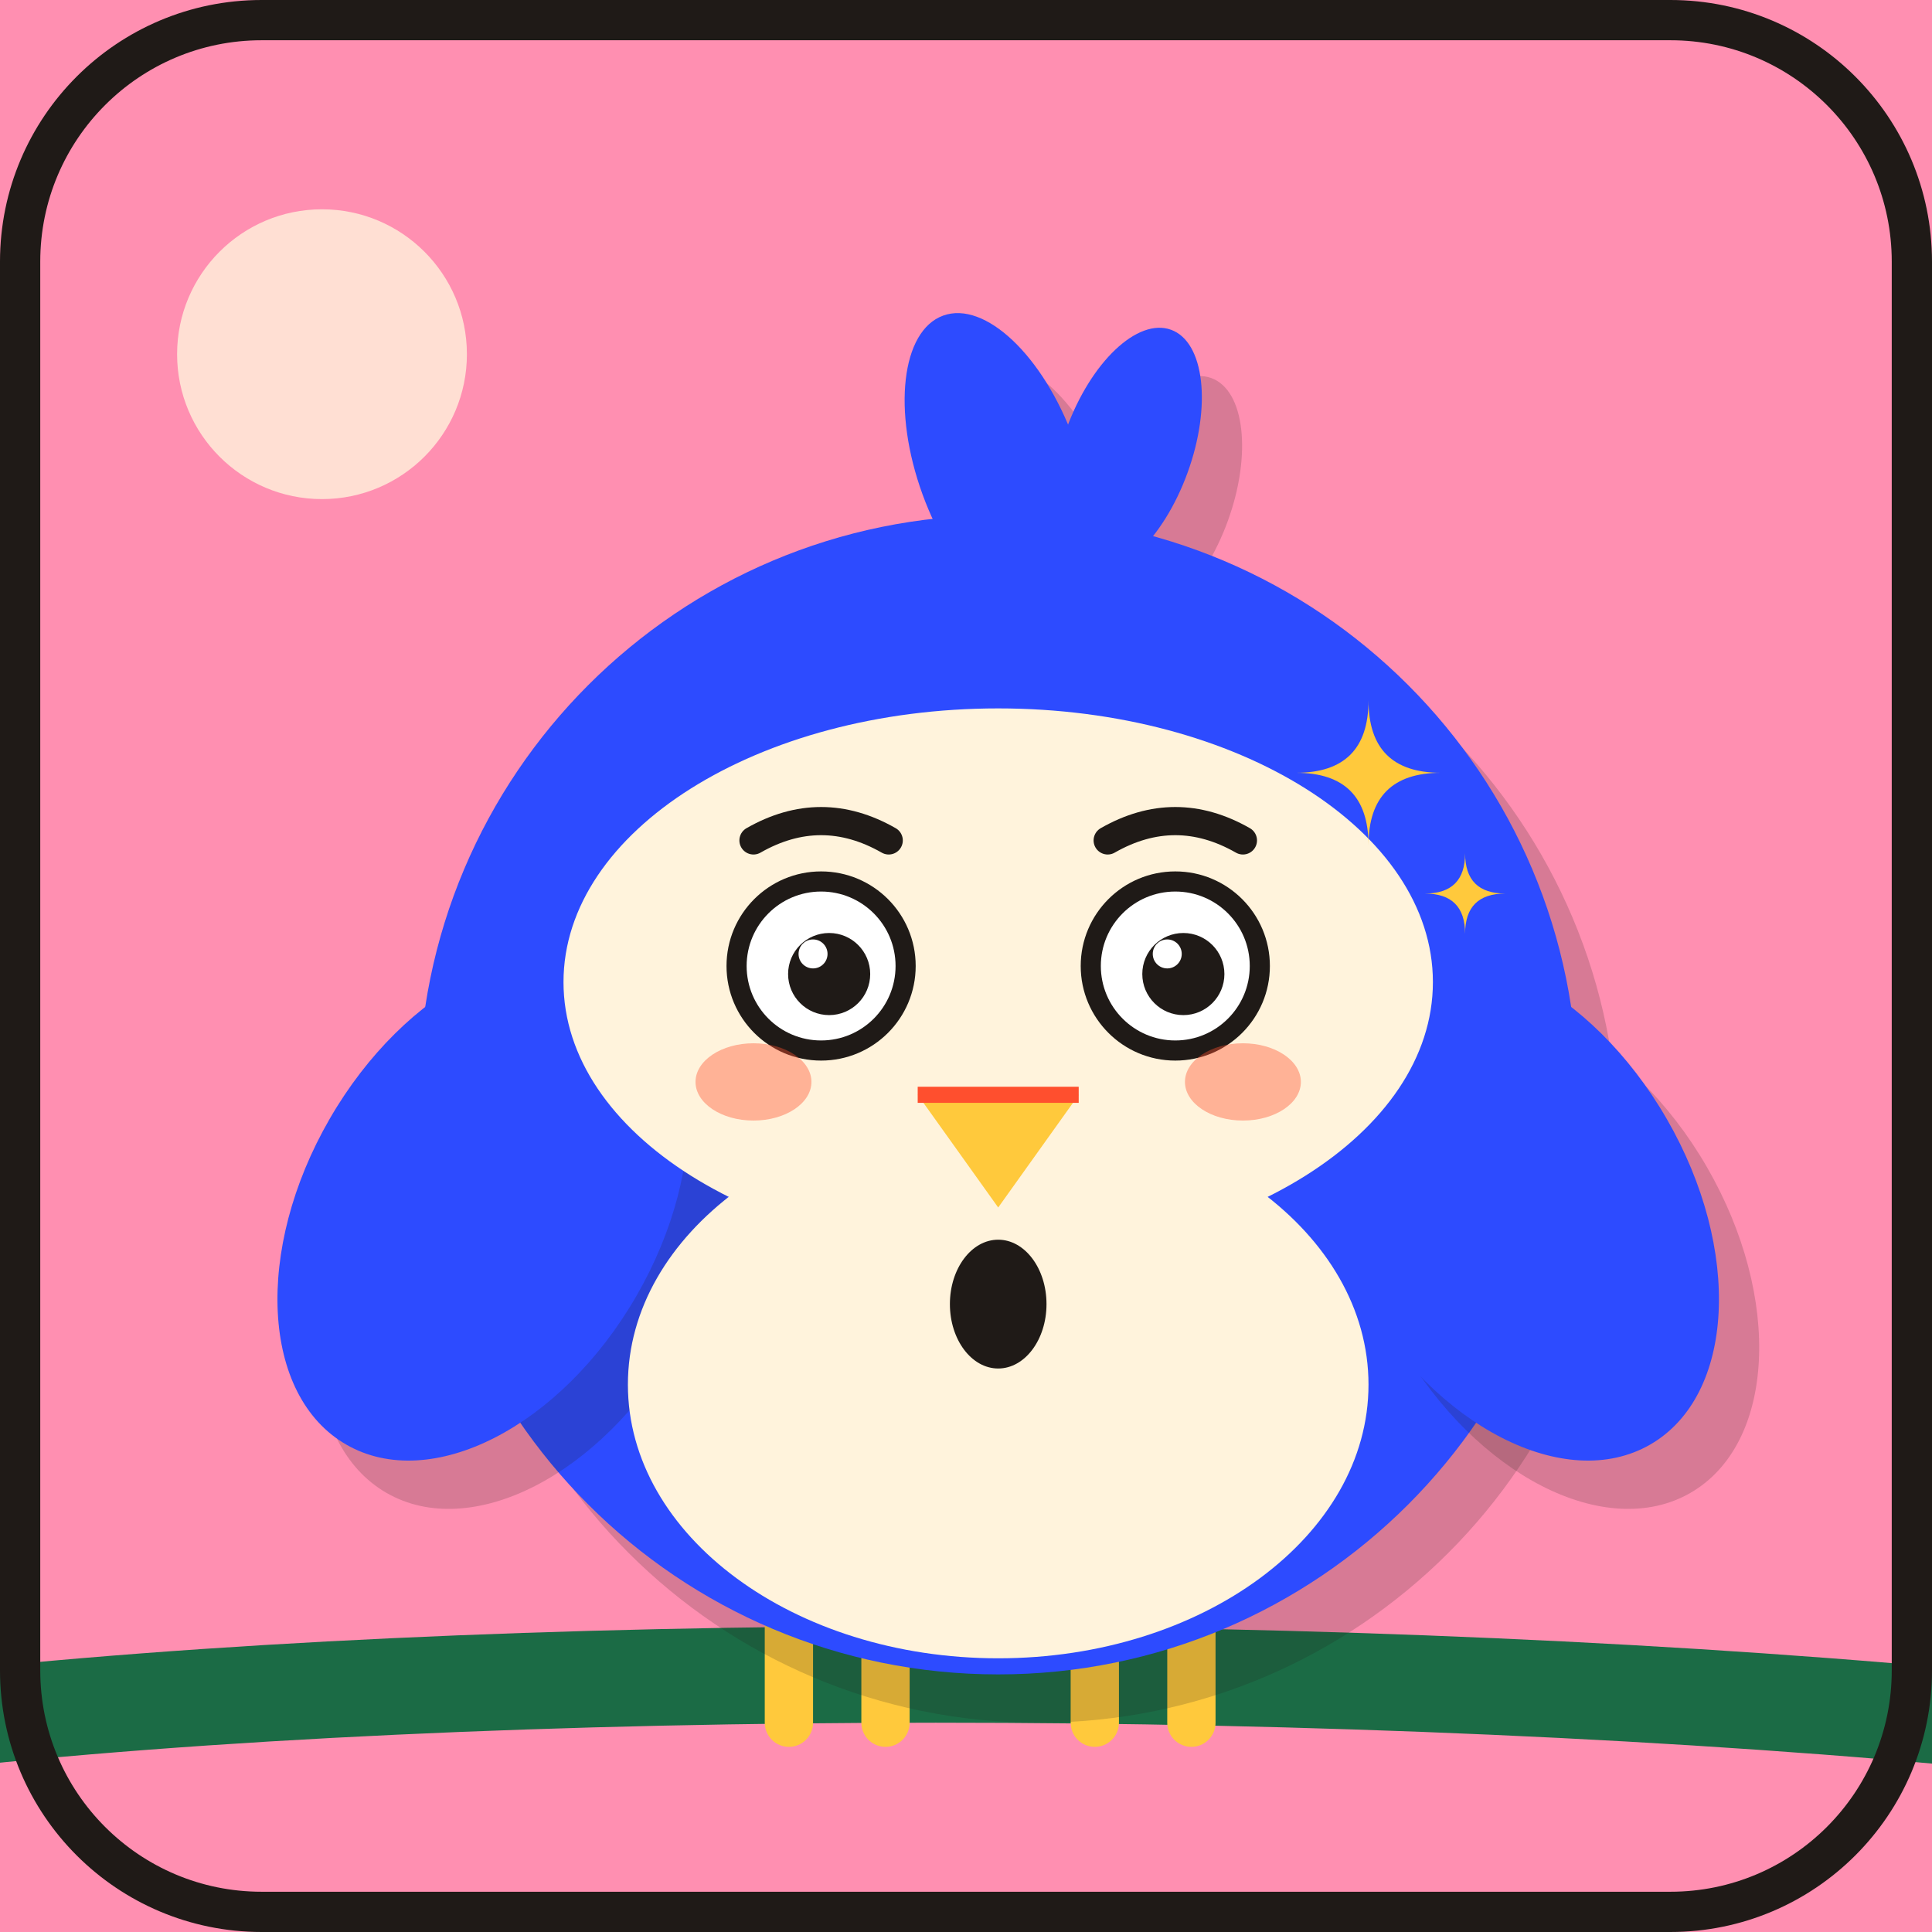
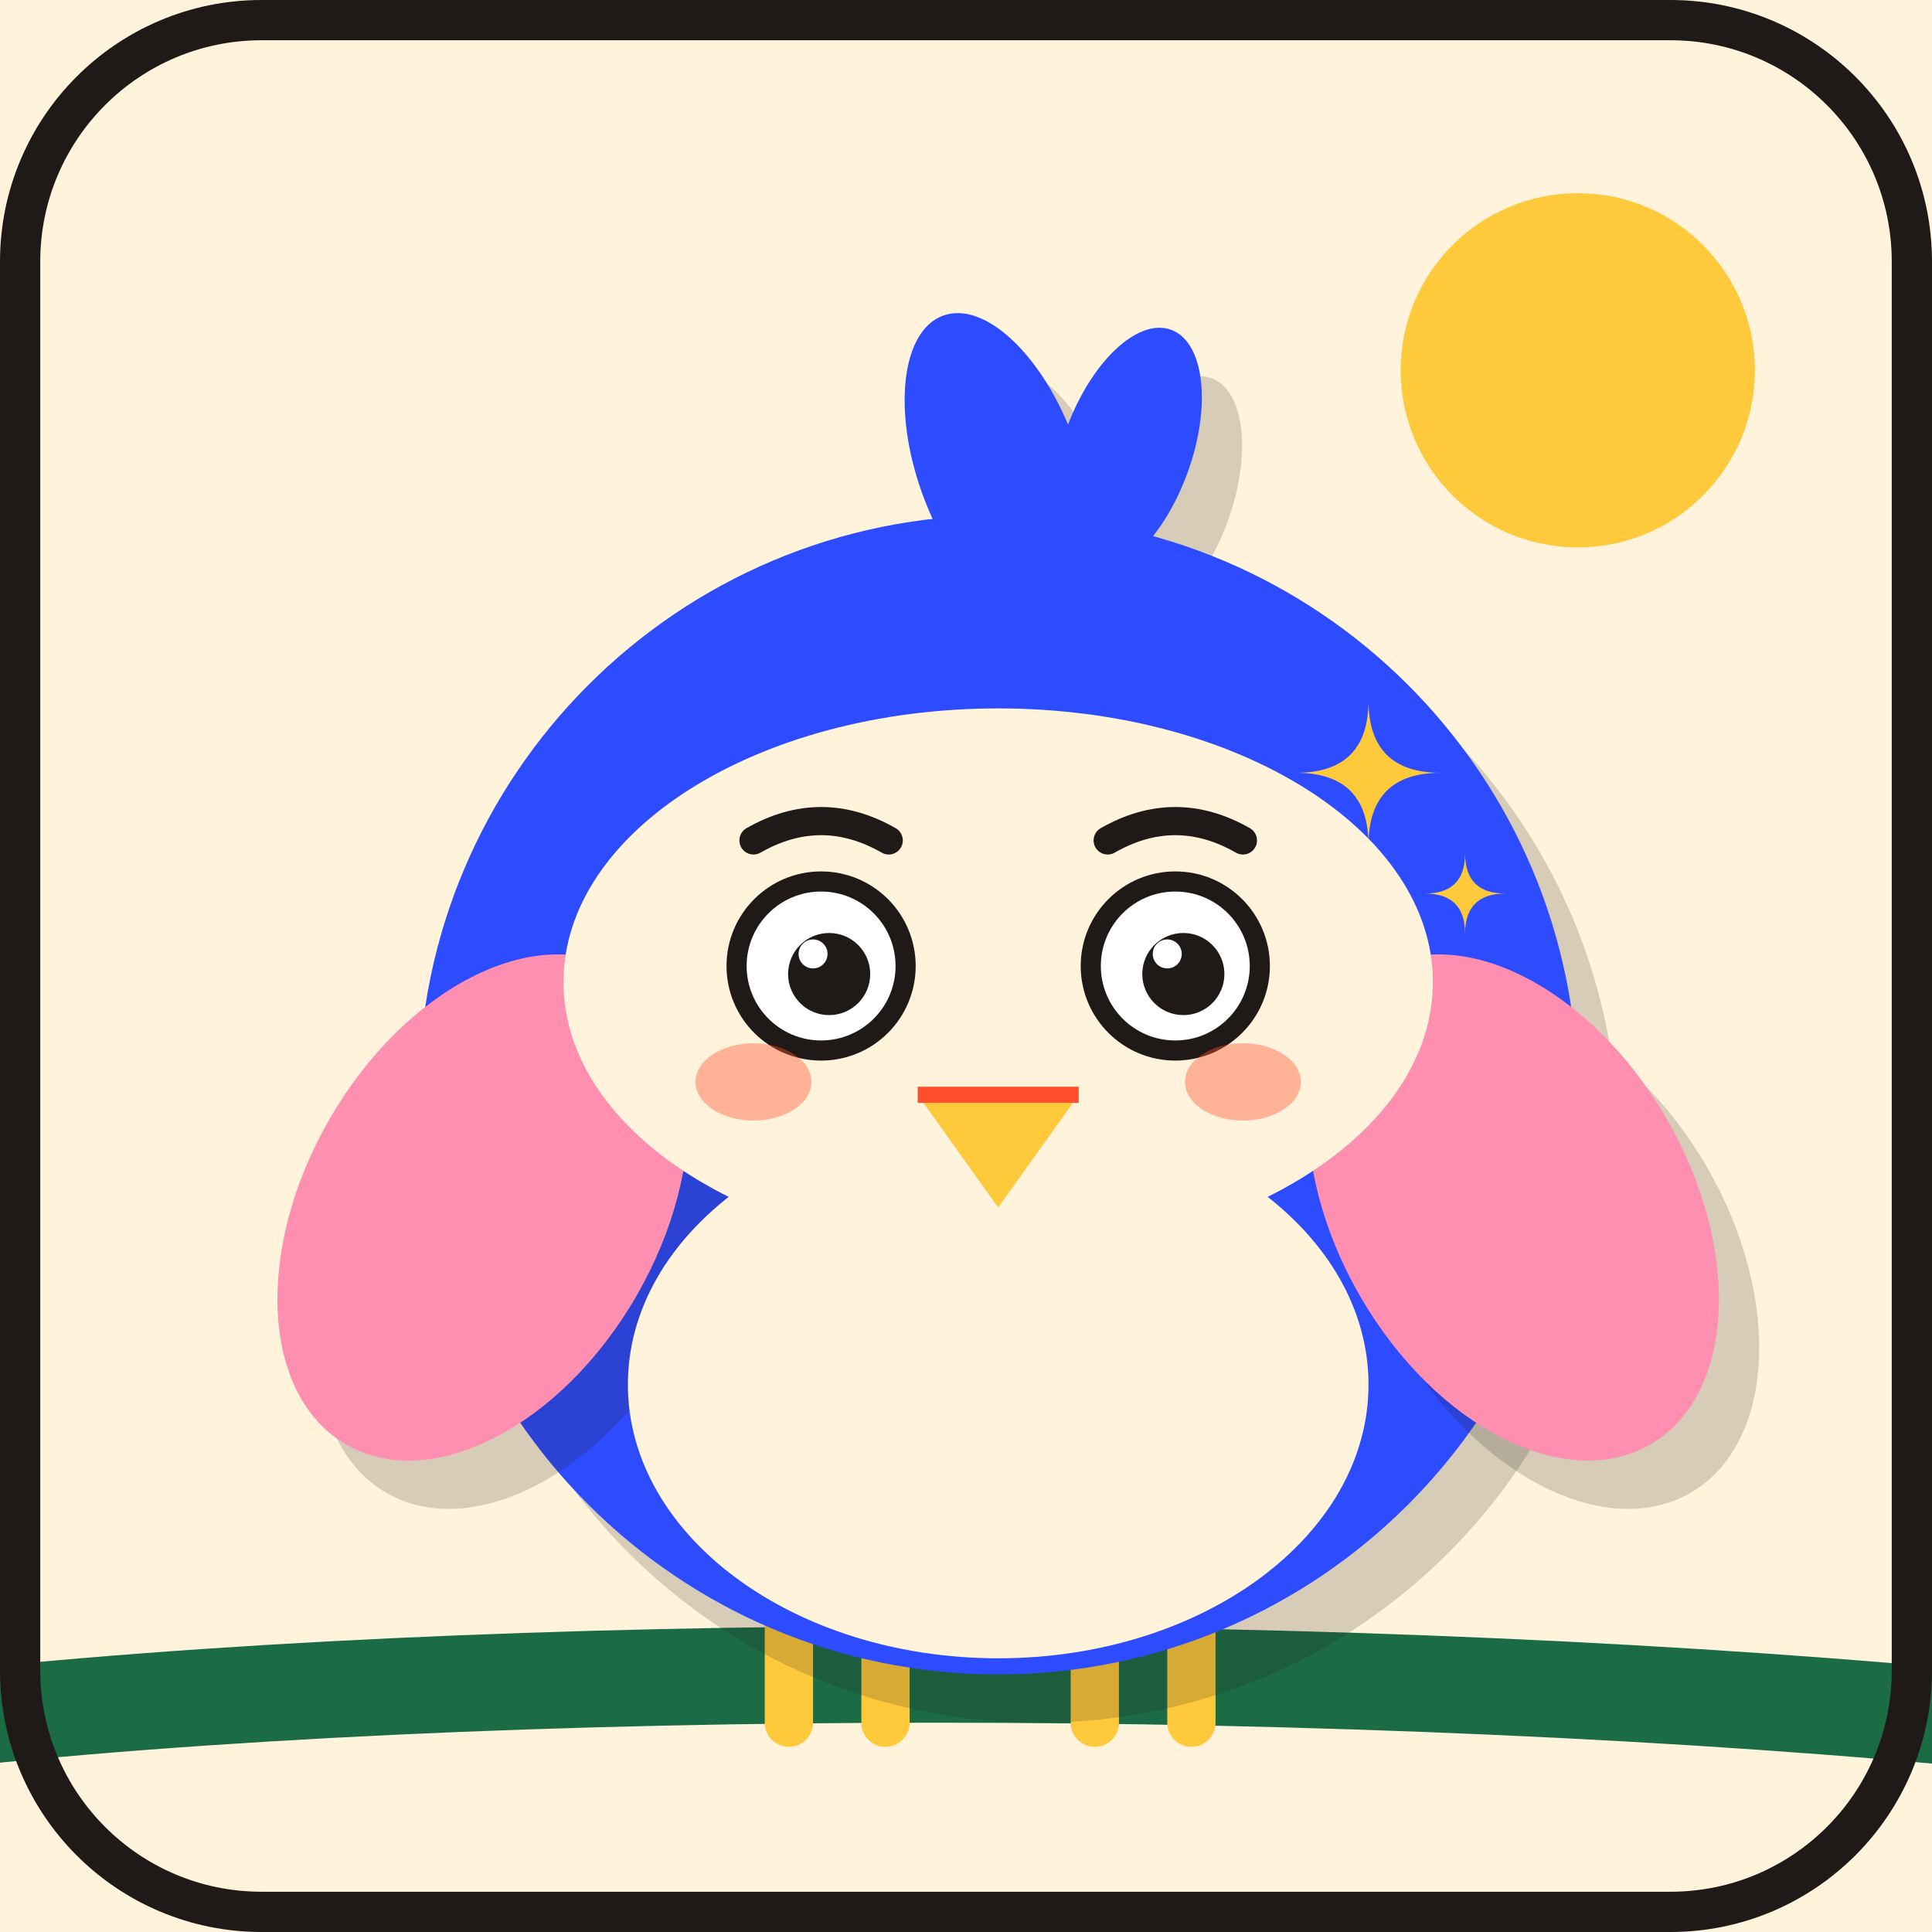
<svg xmlns="http://www.w3.org/2000/svg" width="240" height="240" viewBox="0 0 240 240" fill="none">
  <g>
-     <rect width="240" height="240" fill="#FF8FB1" />
-     <circle cx="40" cy="44" r="18" fill="#FFF3DC" opacity="0.8" />
-     <path d="M-10 214 C 60 206, 170 206, 250 214" stroke="#1B6B45" stroke-width="12" stroke-linecap="round" />
-     <path d="M98 200 v14 M110 200 v14 M136 200 v14 M148 200 v14" stroke="#FFC93C" stroke-width="6" stroke-linecap="round" />
-     <ellipse cx="124" cy="58" rx="10" ry="20" transform="translate(5 6) rotate(-20 124 58)" fill="#1F1A17" opacity="0.18" />
-     <ellipse cx="124" cy="58" rx="10" ry="20" transform="rotate(-20 124 58)" fill="#2D4BFF" />
-     <ellipse cx="140" cy="56" rx="8" ry="16" transform="translate(5 6) rotate(20 140 56)" fill="#1F1A17" opacity="0.18" />
-     <ellipse cx="140" cy="56" rx="8" ry="16" transform="rotate(20 140 56)" fill="#2D4BFF" />
-     <circle cx="124" cy="136" r="72" fill="#1F1A17" opacity="0.18" transform="translate(5 6)" />
-     <circle cx="124" cy="136" r="72" fill="#2D4BFF" />
-     <ellipse cx="60" cy="150" rx="22" ry="34" transform="translate(5 6) rotate(30 60 150)" fill="#1F1A17" opacity="0.18" />
-     <ellipse cx="60" cy="150" rx="22" ry="34" transform="rotate(30 60 150)" fill="#2D4BFF" />
-     <ellipse cx="188" cy="150" rx="22" ry="34" transform="translate(5 6) rotate(-30 188 150)" fill="#1F1A17" opacity="0.18" />
-     <ellipse cx="188" cy="150" rx="22" ry="34" transform="rotate(-30 188 150)" fill="#2D4BFF" />
-     <ellipse cx="124" cy="172" rx="46" ry="34" fill="#FFF3DC" />
-     <ellipse cx="124" cy="122" rx="54" ry="34" fill="#FFF3DC" />
-     <path d="M114 136 L 124 150 L 134 136 Z" fill="#FFC93C" />
-     <path d="M114 136 L 134 136" stroke="#FF4F2E" stroke-width="2" />
-     <circle cx="102" cy="120" r="10.5" fill="#FFFFFF" />
-     <circle cx="102" cy="120" r="10.5" stroke="#1F1A17" stroke-width="2.5" />
-     <circle cx="103" cy="121" r="5.1" fill="#1F1A17" />
-     <circle cx="101" cy="118.5" r="1.8" fill="#FFFFFF" />
-     <circle cx="146" cy="120" r="10.5" fill="#FFFFFF" />
-     <circle cx="146" cy="120" r="10.5" stroke="#1F1A17" stroke-width="2.5" />
-     <circle cx="147" cy="121" r="5.1" fill="#1F1A17" />
-     <circle cx="145" cy="118.5" r="1.8" fill="#FFFFFF" />
-     <path d="M93.6 104.4 Q 102 99.6 110.4 104.4" stroke="#1F1A17" stroke-width="3.5" stroke-linecap="round" />
-     <path d="M137.6 104.4 Q 146 99.6 154.4 104.4" stroke="#1F1A17" stroke-width="3.5" stroke-linecap="round" />
-     <ellipse cx="124" cy="162" rx="6" ry="8" fill="#1F1A17" />
-     <path d="M170 87 Q 170 96 179 96 Q 170 96 170 105 Q 170 96 161 96 Q 170 96 170 87 Z" fill="#FFC93C" />
-     <path d="M182 106 Q 182 111 187 111 Q 182 111 182 116 Q 182 111 177 111 Q 182 111 182 106 Z" fill="#FFC93C" />
-     <ellipse cx="93.6" cy="134.4" rx="7.2" ry="4.8" fill="#FF4F2E" opacity="0.4" />
-     <ellipse cx="154.4" cy="134.4" rx="7.2" ry="4.8" fill="#FF4F2E" opacity="0.4" />
+     <g>
+       <path d="M240 0H0V240H240V0Z" fill="#FFF3DC" />
+       <path d="M196 68C208.15 68 218 58.15 218 46C218 33.85 208.15 24 196 24C183.85 24 174 33.85 174 46C174 58.15 183.85 68 196 68Z" fill="#FFC93C" />
+       <path d="M-10 214C60 206 170 206 250 214" stroke="#1B6B45" stroke-width="12" stroke-linecap="round" />
+       <path d="M98 200V214M110 200V214M136 200V214M148 200V214" stroke="#FFC93C" stroke-width="6" stroke-linecap="round" />
+       <path opacity="0.18" d="M135.84 82.794C141.03 80.905 142.175 70.959 138.397 60.58C134.619 50.2 127.349 43.317 122.16 45.206C116.97 47.095 115.825 57.041 119.603 67.42C123.381 77.8 130.651 84.683 135.84 82.794Z" fill="#1F1A17" />
+       <path d="M130.84 76.794C136.03 74.905 137.175 64.959 133.397 54.58C129.619 44.2 122.349 37.317 117.16 39.206C111.97 41.095 110.825 51.041 114.603 61.42C118.381 71.8 125.651 78.683 130.84 76.794Z" fill="#2D4BFF" />
+       <path opacity="0.18" d="M139.528 77.035C143.679 78.546 149.495 73.04 152.518 64.736C155.54 56.432 154.624 48.476 150.472 46.965C146.32 45.454 140.505 50.96 137.482 59.264C134.46 67.567 135.376 75.524 139.528 77.035Z" fill="#1F1A17" />
+       <path d="M134.528 71.035C138.679 72.546 144.495 67.04 147.518 58.736C150.54 50.432 149.624 42.476 145.472 40.965C141.32 39.454 135.505 44.96 132.482 53.264C129.46 61.568 130.376 69.524 134.528 71.035Z" fill="#2D4BFF" />
+       <path opacity="0.18" d="M129 214C168.765 214 201 181.765 201 142C201 102.235 168.765 70 129 70C89.236 70 57 102.235 57 142C57 181.765 89.236 214 129 214Z" fill="#1F1A17" />
+       <path d="M124 208C163.765 208 196 175.765 196 136C196 96.236 163.765 64 124 64C84.236 64 52 96.236 52 136C52 175.765 84.236 208 124 208Z" fill="#2D4BFF" />
+       <path opacity="0.18" d="M48 185.445C58.522 191.52 74.664 183.262 84.053 167C93.441 150.738 92.522 132.63 82 126.555C71.478 120.48 55.336 128.738 45.947 145C36.559 161.262 37.478 179.37 48 185.445Z" fill="#1F1A17" />
+       <path d="M43 179.445C53.522 185.52 69.664 177.262 79.053 161C88.441 144.738 87.522 126.63 77 120.555C66.478 114.48 50.336 122.738 40.947 139C31.559 155.262 32.478 173.37 43 179.445Z" fill="#FF8FB1" />
+       <path opacity="0.18" d="M210 185.445C220.522 179.37 221.441 161.262 212.053 145C202.664 128.738 186.522 120.48 176 126.555C165.478 132.63 164.559 150.738 173.947 167C183.336 183.262 199.478 191.52 210 185.445Z" fill="#1F1A17" />
+       <path d="M205 179.445C215.522 173.37 216.441 155.262 207.053 139C197.664 122.738 181.522 114.48 171 120.555C160.478 126.63 159.559 144.738 168.947 161C178.336 177.262 194.478 185.52 205 179.445Z" fill="#FF8FB1" />
+       <path d="M124 206C149.405 206 170 190.778 170 172C170 153.222 149.405 138 124 138C98.595 138 78 153.222 78 172C78 190.778 98.595 206 124 206Z" fill="#FFF3DC" />
+       <path d="M124 156C153.823 156 178 140.778 178 122C178 103.222 153.823 88 124 88C94.177 88 70 103.222 70 122C70 140.778 94.177 156 124 156Z" fill="#FFF3DC" />
+       <path d="M114 136L124 150L134 136H114Z" fill="#FFC93C" />
+       <path d="M114 136H134" stroke="#FF4F2E" stroke-width="2" />
+       <path d="M102 130.5C107.799 130.5 112.5 125.799 112.5 120C112.5 114.201 107.799 109.5 102 109.5C96.201 109.5 91.5 114.201 91.5 120C91.5 125.799 96.201 130.5 102 130.5Z" fill="white" />
+       <path d="M102 130.5C107.799 130.5 112.5 125.799 112.5 120C112.5 114.201 107.799 109.5 102 109.5C96.201 109.5 91.5 114.201 91.5 120C91.5 125.799 96.201 130.5 102 130.5Z" stroke="#1F1A17" stroke-width="2.5" />
+       <path d="M103 126.1C105.817 126.1 108.1 123.817 108.1 121C108.1 118.183 105.817 115.9 103 115.9C100.183 115.9 97.9 118.183 97.9 121C97.9 123.817 100.183 126.1 103 126.1Z" fill="#1F1A17" />
+       <path d="M101 120.3C101.994 120.3 102.8 119.494 102.8 118.5C102.8 117.506 101.994 116.7 101 116.7C100.006 116.7 99.2 117.506 99.2 118.5C99.2 119.494 100.006 120.3 101 120.3Z" fill="white" />
+       <path d="M146 130.5C151.799 130.5 156.5 125.799 156.5 120C156.5 114.201 151.799 109.5 146 109.5C140.201 109.5 135.5 114.201 135.5 120C135.5 125.799 140.201 130.5 146 130.5Z" fill="white" />
+       <path d="M146 130.5C151.799 130.5 156.5 125.799 156.5 120C156.5 114.201 151.799 109.5 146 109.5C140.201 109.5 135.5 114.201 135.5 120C135.5 125.799 140.201 130.5 146 130.5Z" stroke="#1F1A17" stroke-width="2.5" />
+       <path d="M147 126.1C149.817 126.1 152.1 123.817 152.1 121C152.1 118.183 149.817 115.9 147 115.9C144.183 115.9 141.9 118.183 141.9 121C141.9 123.817 144.183 126.1 147 126.1Z" fill="#1F1A17" />
+       <path d="M145 120.3C145.994 120.3 146.8 119.494 146.8 118.5C146.8 117.506 145.994 116.7 145 116.7C144.006 116.7 143.2 117.506 143.2 118.5C143.2 119.494 144.006 120.3 145 120.3Z" fill="white" />
+       <path d="M93.6 104.4C99.2 101.2 104.8 101.2 110.4 104.4" stroke="#1F1A17" stroke-width="3.5" stroke-linecap="round" />
+       <path d="M137.6 104.4C143.2 101.2 148.8 101.2 154.4 104.4" stroke="#1F1A17" stroke-width="3.5" stroke-linecap="round" />
+       <path d="M170 87C170 93 173 96 179 96C173 96 170 99 170 105C170 99 167 96 161 96C167 96 170 93 170 87Z" fill="#FFC93C" />
+       <path d="M182 106C182 109.333 183.667 111 187 111C183.667 111 182 112.667 182 116C182 112.667 180.333 111 177 111C180.333 111 182 109.333 182 106Z" fill="#FFC93C" />
+       <path opacity="0.4" d="M93.6 139.2C97.576 139.2 100.8 137.051 100.8 134.4C100.8 131.749 97.576 129.6 93.6 129.6C89.624 129.6 86.4 131.749 86.4 134.4C86.4 137.051 89.624 139.2 93.6 139.2Z" fill="#FF4F2E" />
+       <path opacity="0.4" d="M154.4 139.2C158.376 139.2 161.6 137.051 161.6 134.4C161.6 131.749 158.376 129.6 154.4 129.6C150.424 129.6 147.2 131.749 147.2 134.4C147.2 137.051 150.424 139.2 154.4 139.2Z" fill="#FF4F2E" />
+     </g>
+     <path d="M207.5 2.5H32.5C15.931 2.5 2.5 15.931 2.5 32.5V207.5C2.5 224.069 15.931 237.5 32.5 237.5H207.5C224.069 237.5 237.5 224.069 237.5 207.5V32.5C237.5 15.931 224.069 2.5 207.5 2.5Z" stroke="#1F1A17" stroke-width="5" />
  </g>
-   <rect x="2.5" y="2.5" width="235" height="235" rx="30" stroke="#1F1A17" stroke-width="5" />
</svg>
